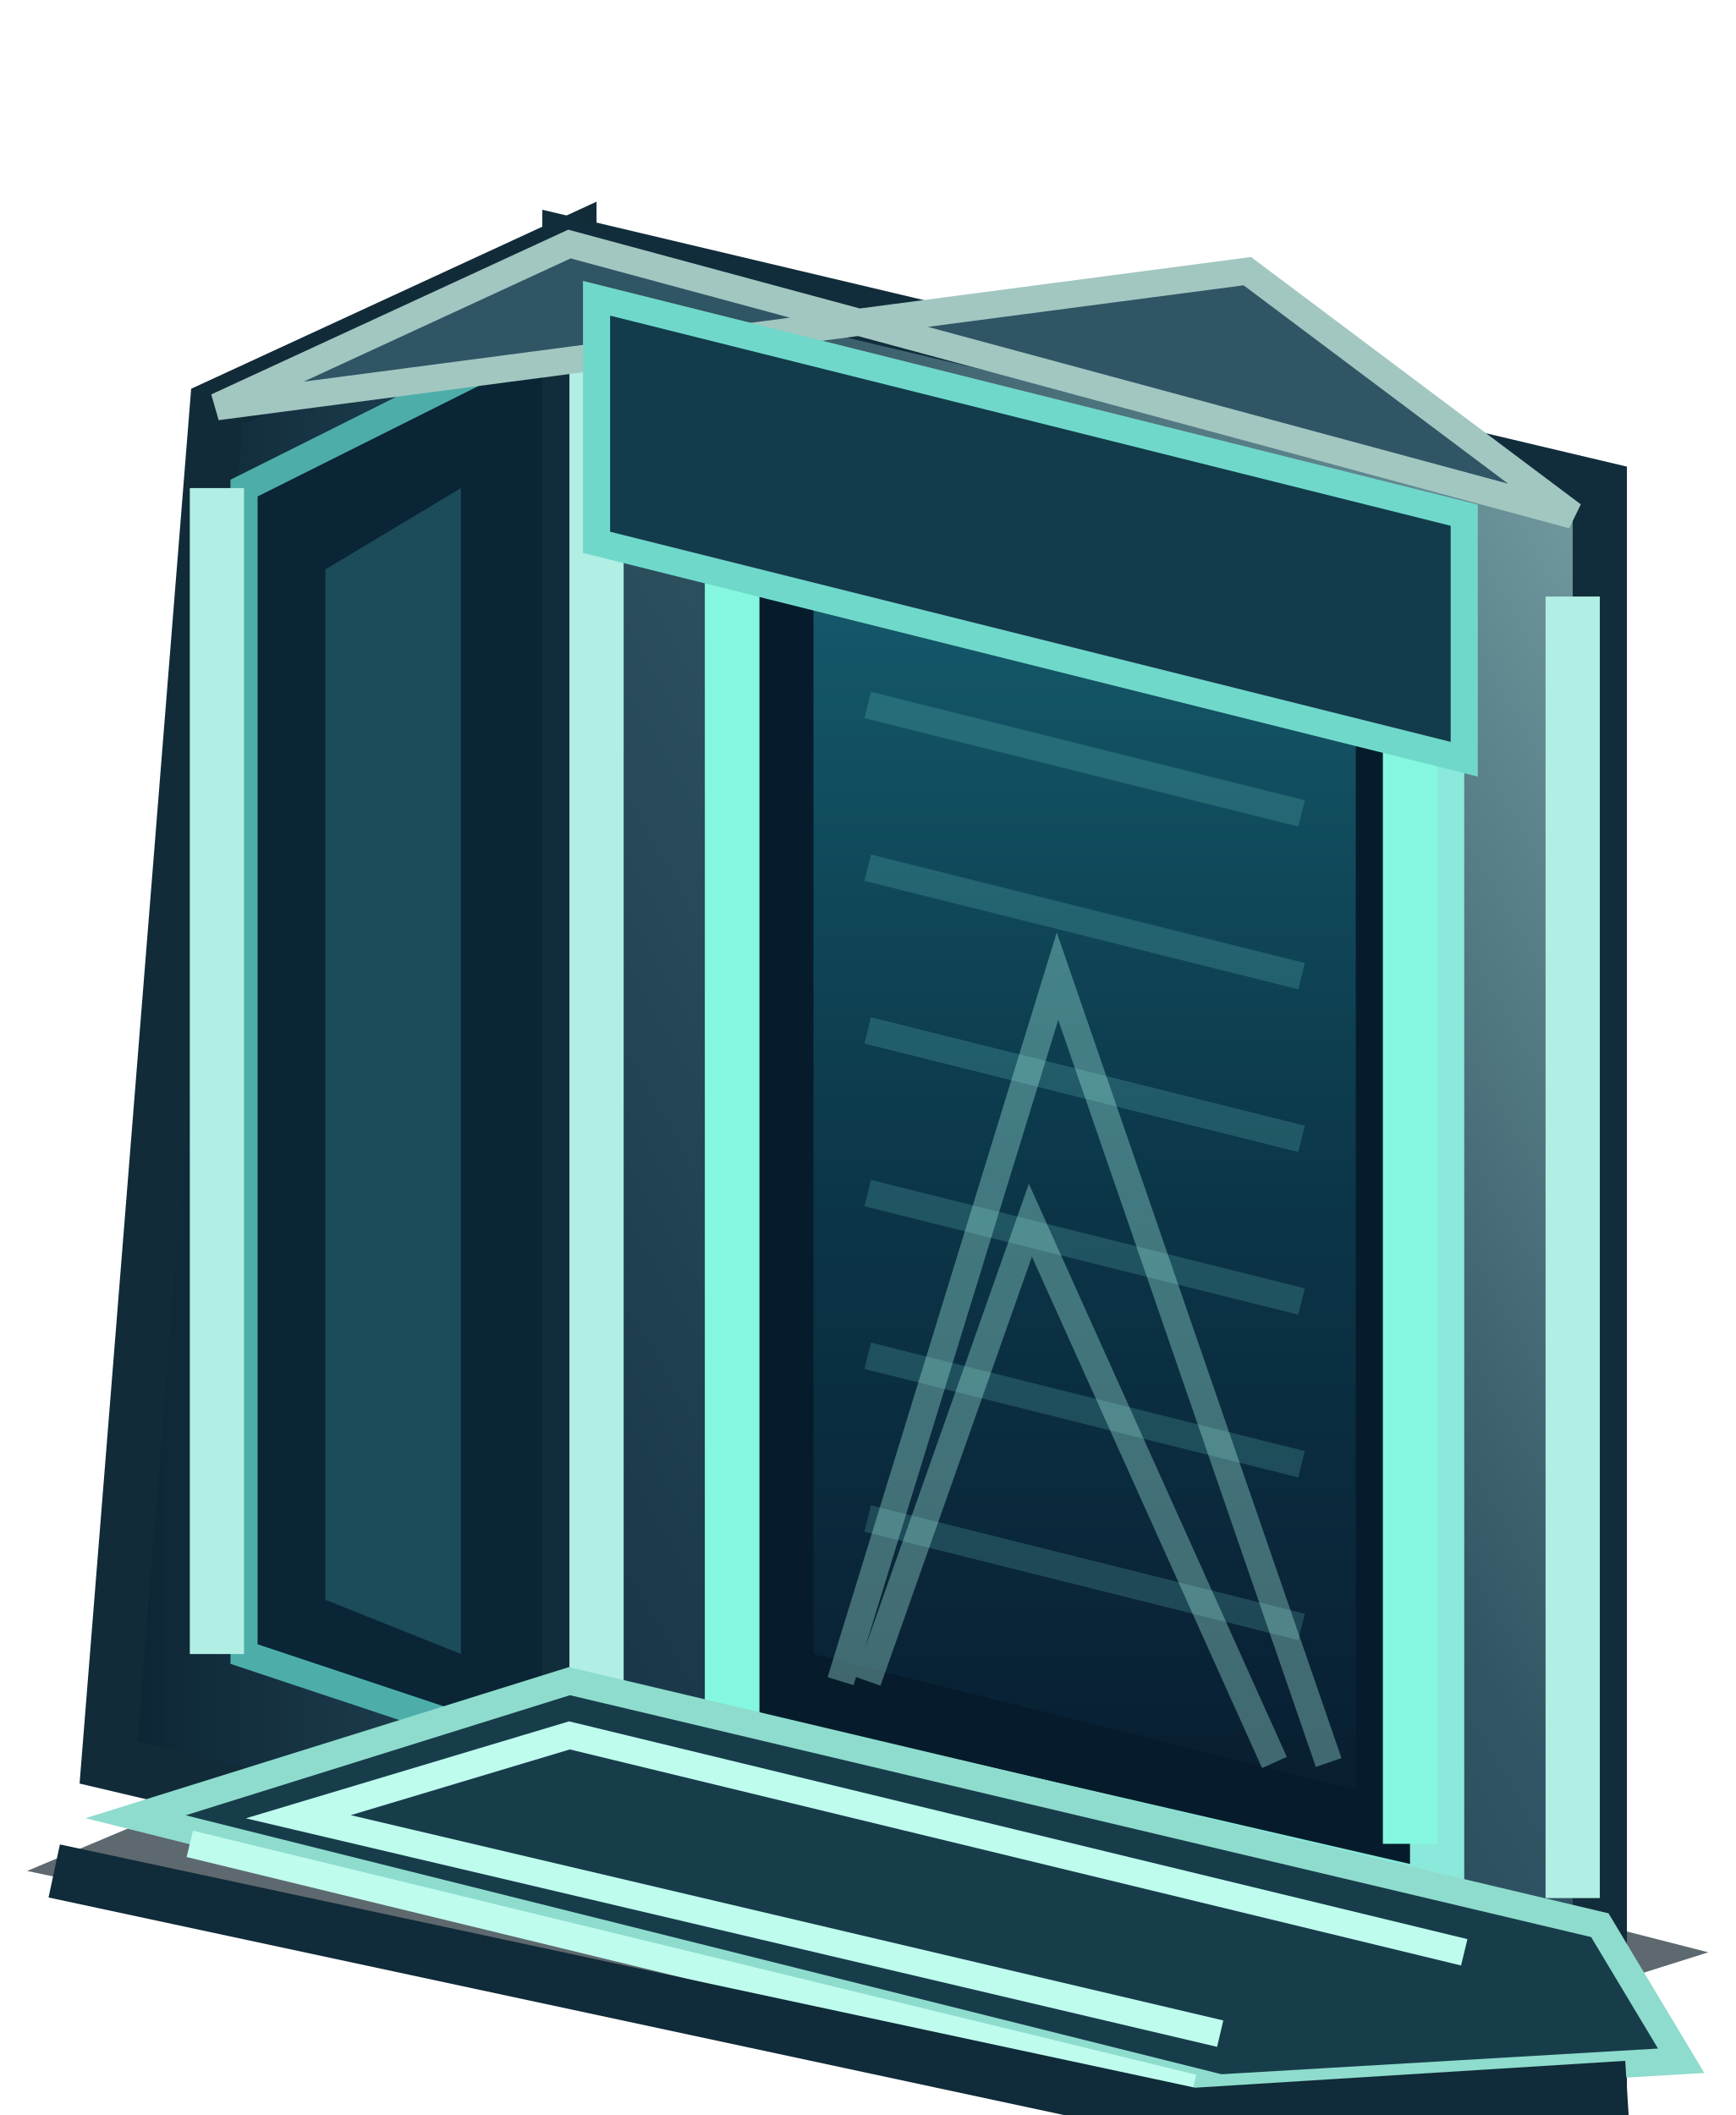
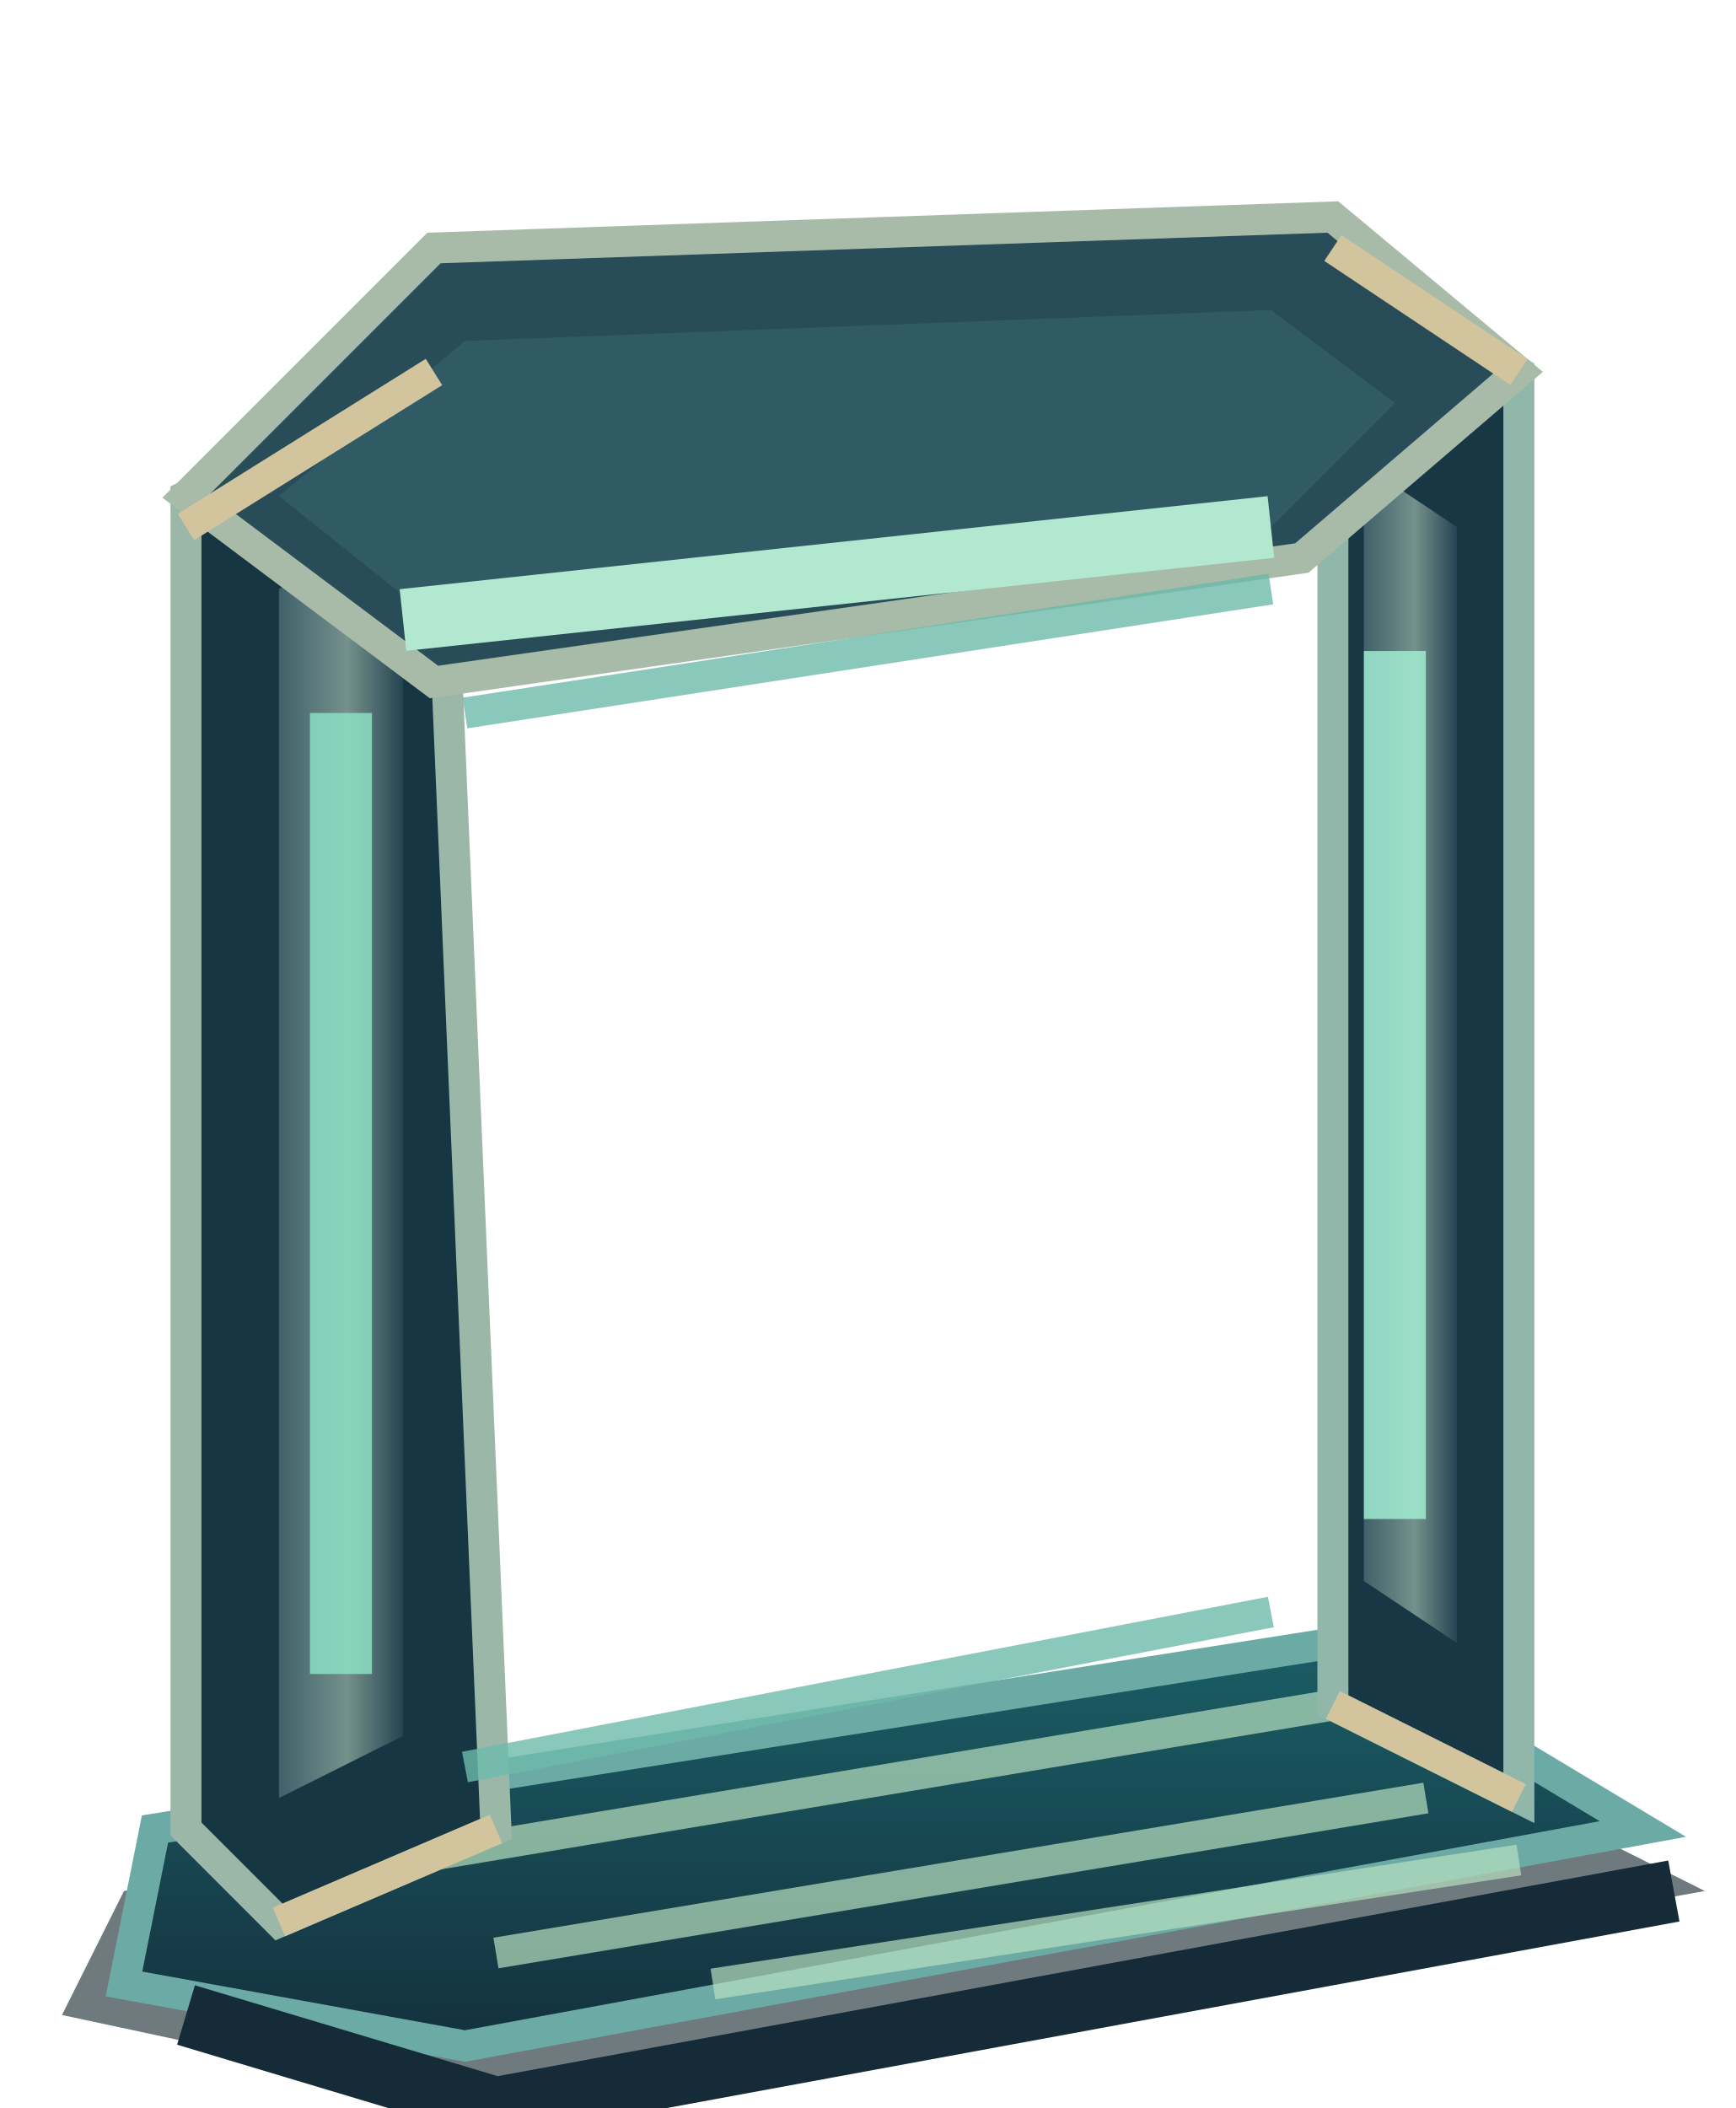
- <svg xmlns="http://www.w3.org/2000/svg" width="64" height="78" viewBox="0 0 64 78">
+ <svg xmlns="http://www.w3.org/2000/svg" width="56" height="68" viewBox="0 0 56 68">
  <defs>
-     <linearGradient id="front" x2="1" y2="1">
-       <stop stop-color="#7da6a9" />
-       <stop offset=".45" stop-color="#315564" />
-       <stop offset="1" stop-color="#102e40" />
+     <linearGradient id="metal" x2="1" y2="0">
+       <stop stop-color="#40616a" />
+       <stop offset=".55" stop-color="#75918c" />
+       <stop offset="1" stop-color="#254452" />
    </linearGradient>
-     <linearGradient id="side" x2="1" y2="0">
-       <stop stop-color="#244958" />
-       <stop offset="1" stop-color="#0c2434" />
-     </linearGradient>
-     <linearGradient id="glass" x2="0" y2="1">
-       <stop stop-color="#14596a" />
-       <stop offset=".5" stop-color="#0b3648" />
-       <stop offset="1" stop-color="#091e31" />
+     <linearGradient id="threshold" x2="0" y2="1">
+       <stop stop-color="#1a5e65" />
+       <stop offset="1" stop-color="#14303e" />
    </linearGradient>
  </defs>
-   <g transform="translate(64 0) scale(-1 1)">
-     <path d="M1 72 44 61 63 69 20 78Z" fill="#071722" opacity=".65" />
-     <path d="M43 9 56 15 60 65 43 69Z" fill="url(#side)" stroke="#122b39" stroke-width="2" />
-     <path d="M43 12 55 18 55 61 43 65Z" fill="#0a2535" stroke="#4daea9" />
-     <path d="M47 18 52 21 52 59 47 61Z" fill="#245d68" opacity=".7" />
-     <path d="M5 18 43 9 43 68 5 76Z" fill="url(#front)" stroke="#112d3b" stroke-width="2" />
-     <path d="M11 24 37 18 37 64 11 70Z" fill="#061c2c" stroke="#8be9dc" stroke-width="2" />
-     <path d="M14 27 34 22 34 61 14 66Z" fill="url(#glass)" />
-     <path d="M16 30 32 26M16 36 32 32M16 42 32 38M16 48 32 44M16 54 32 50M16 60 32 56" stroke="#8cf4e5" stroke-opacity=".17" />
-     <path d="M15 65 25 36 33 62M17 65 26 45 32 62" fill="none" stroke="#b4fff0" stroke-opacity=".33" />
-     <path d="M12 68V25l24-6M37 64V18" fill="none" stroke="#85f7e0" stroke-width="2" />
-     <path d="M6 22V70M42 13V65M56 18V61" fill="none" stroke="#b1eee3" stroke-width="2" />
-     <path d="M6 19 18 10 56 15 43 9Z" fill="#305565" stroke="#a2c7c1" />
-     <path d="M10 19 42 11 42 20 10 28Z" fill="#123b4b" stroke="#70d8cb" />
-     <path d="M5 71 43 62 59 67 19 77 2 76Z" fill="#173d4b" stroke="#8edccd" />
-     <path d="M10 72 43 64 53 67 19 75M20 77 57 68" fill="none" stroke="#befced" />
-     <path d="M4 77 20 78 62 69" fill="none" stroke="#102b39" stroke-width="2" />
-   </g>
+   <path d="M4 61 43 55 55 61 16 68 2 65Z" fill="#071923" opacity=".58" />
+   <path d="M5 59 43 53 53 59 15 66 4 64Z" fill="url(#threshold)" stroke="#6caba5" />
+   <path d="M13 60 43 55M16 63 46 58M23 64 49 60" fill="none" stroke="#b7dfbf" stroke-width="1" opacity=".7" />
+   <path d="M6 16 14 12 16 59 9 62 6 59Z" fill="#163643" stroke="#9bb7a8" stroke-width="1" />
+   <path d="M9 19 13 17 13 56 9 58Z" fill="url(#metal)" />
+   <path d="M11 23V54" stroke="#8de5c7" stroke-width="2" opacity=".8" />
+   <path d="M43 8 49 12 49 58 43 55Z" fill="#173745" stroke="#91b7aa" stroke-width="1" />
+   <path d="M44 15 47 17 47 53 44 51Z" fill="url(#metal)" />
+   <path d="M45 21V49" stroke="#a5f3d7" stroke-width="2" opacity=".8" />
+   <path d="M6 16 14 8 43 7 49 12 42 18 14 22Z" fill="#284d59" stroke="#a8bba8" />
+   <path d="M9 16 15 11 41 10 45 13 41 17 14 20Z" fill="#315b64" />
+   <path d="M13 20 41 17" stroke="#b3e8d0" stroke-width="2" />
+   <path d="M15 23 41 19M15 57 41 52" stroke="#6cbaaa" stroke-width="1" opacity=".8" />
+   <path d="M6 17 14 12M43 8 49 12M9 62 16 59M43 55 49 58" stroke="#d2c59d" stroke-width="1" />
+   <path d="M6 65 16 68 54 61" fill="none" stroke="#152c38" stroke-width="2" />
</svg>
